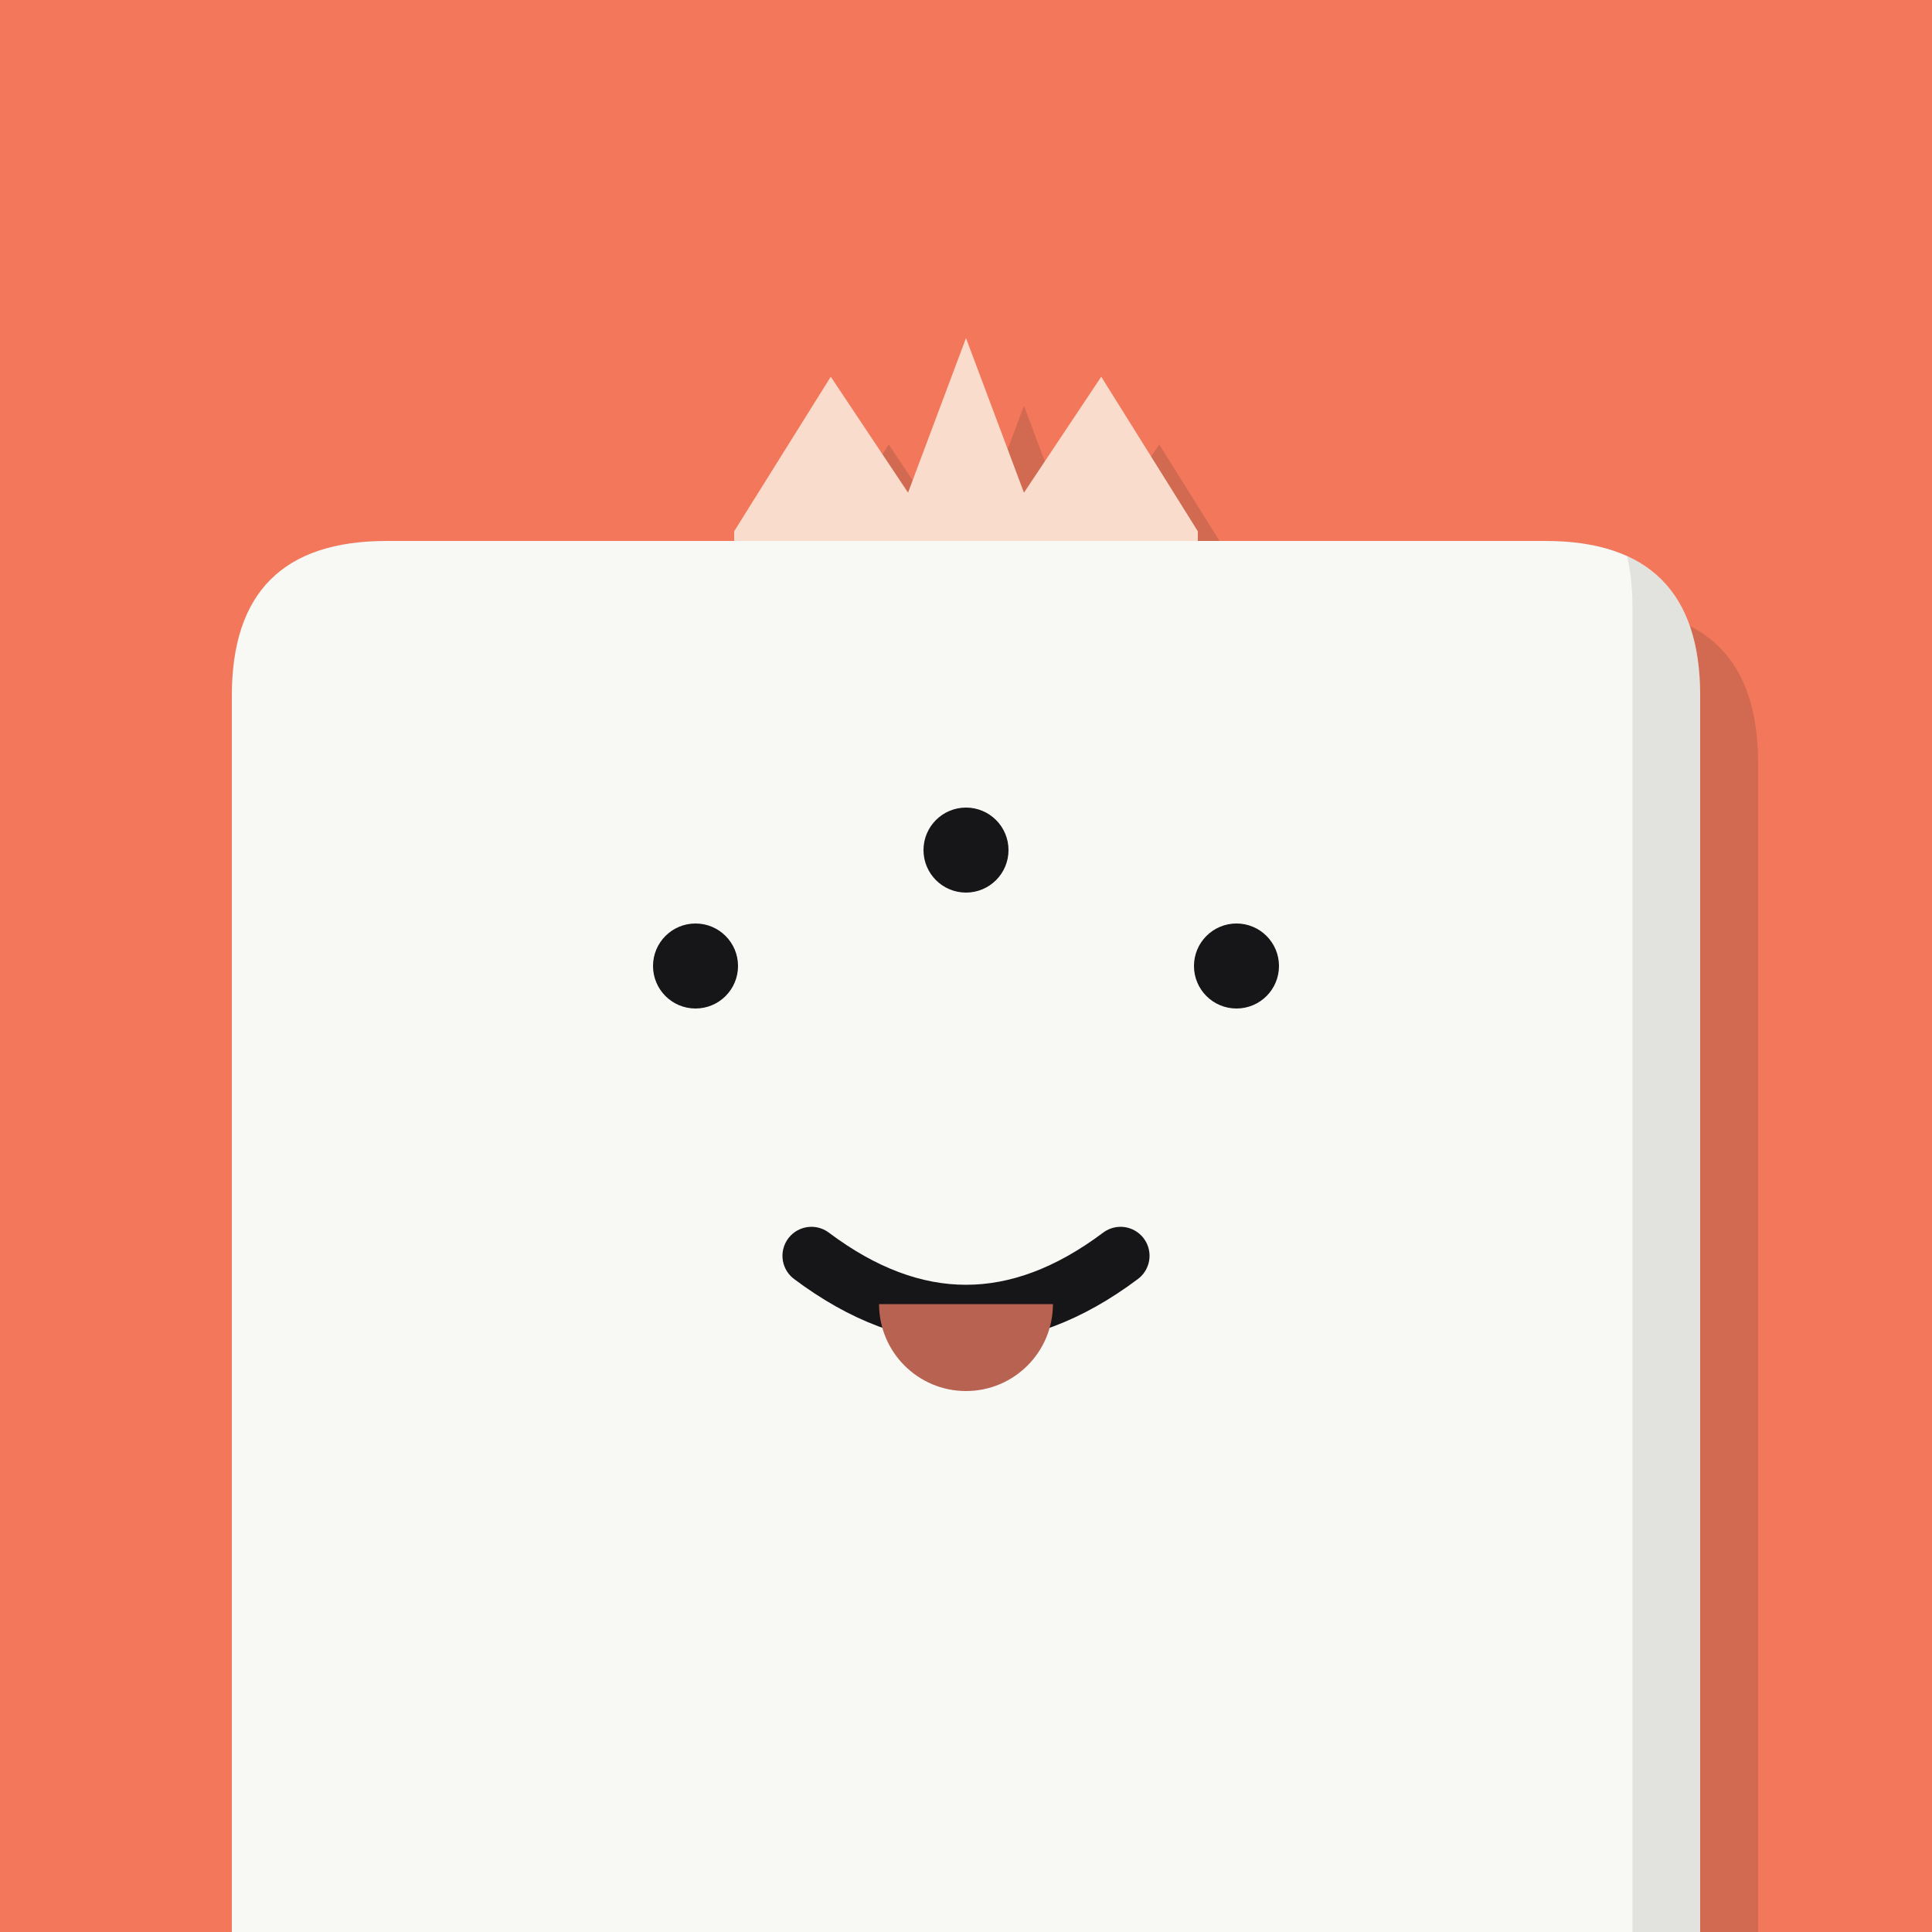
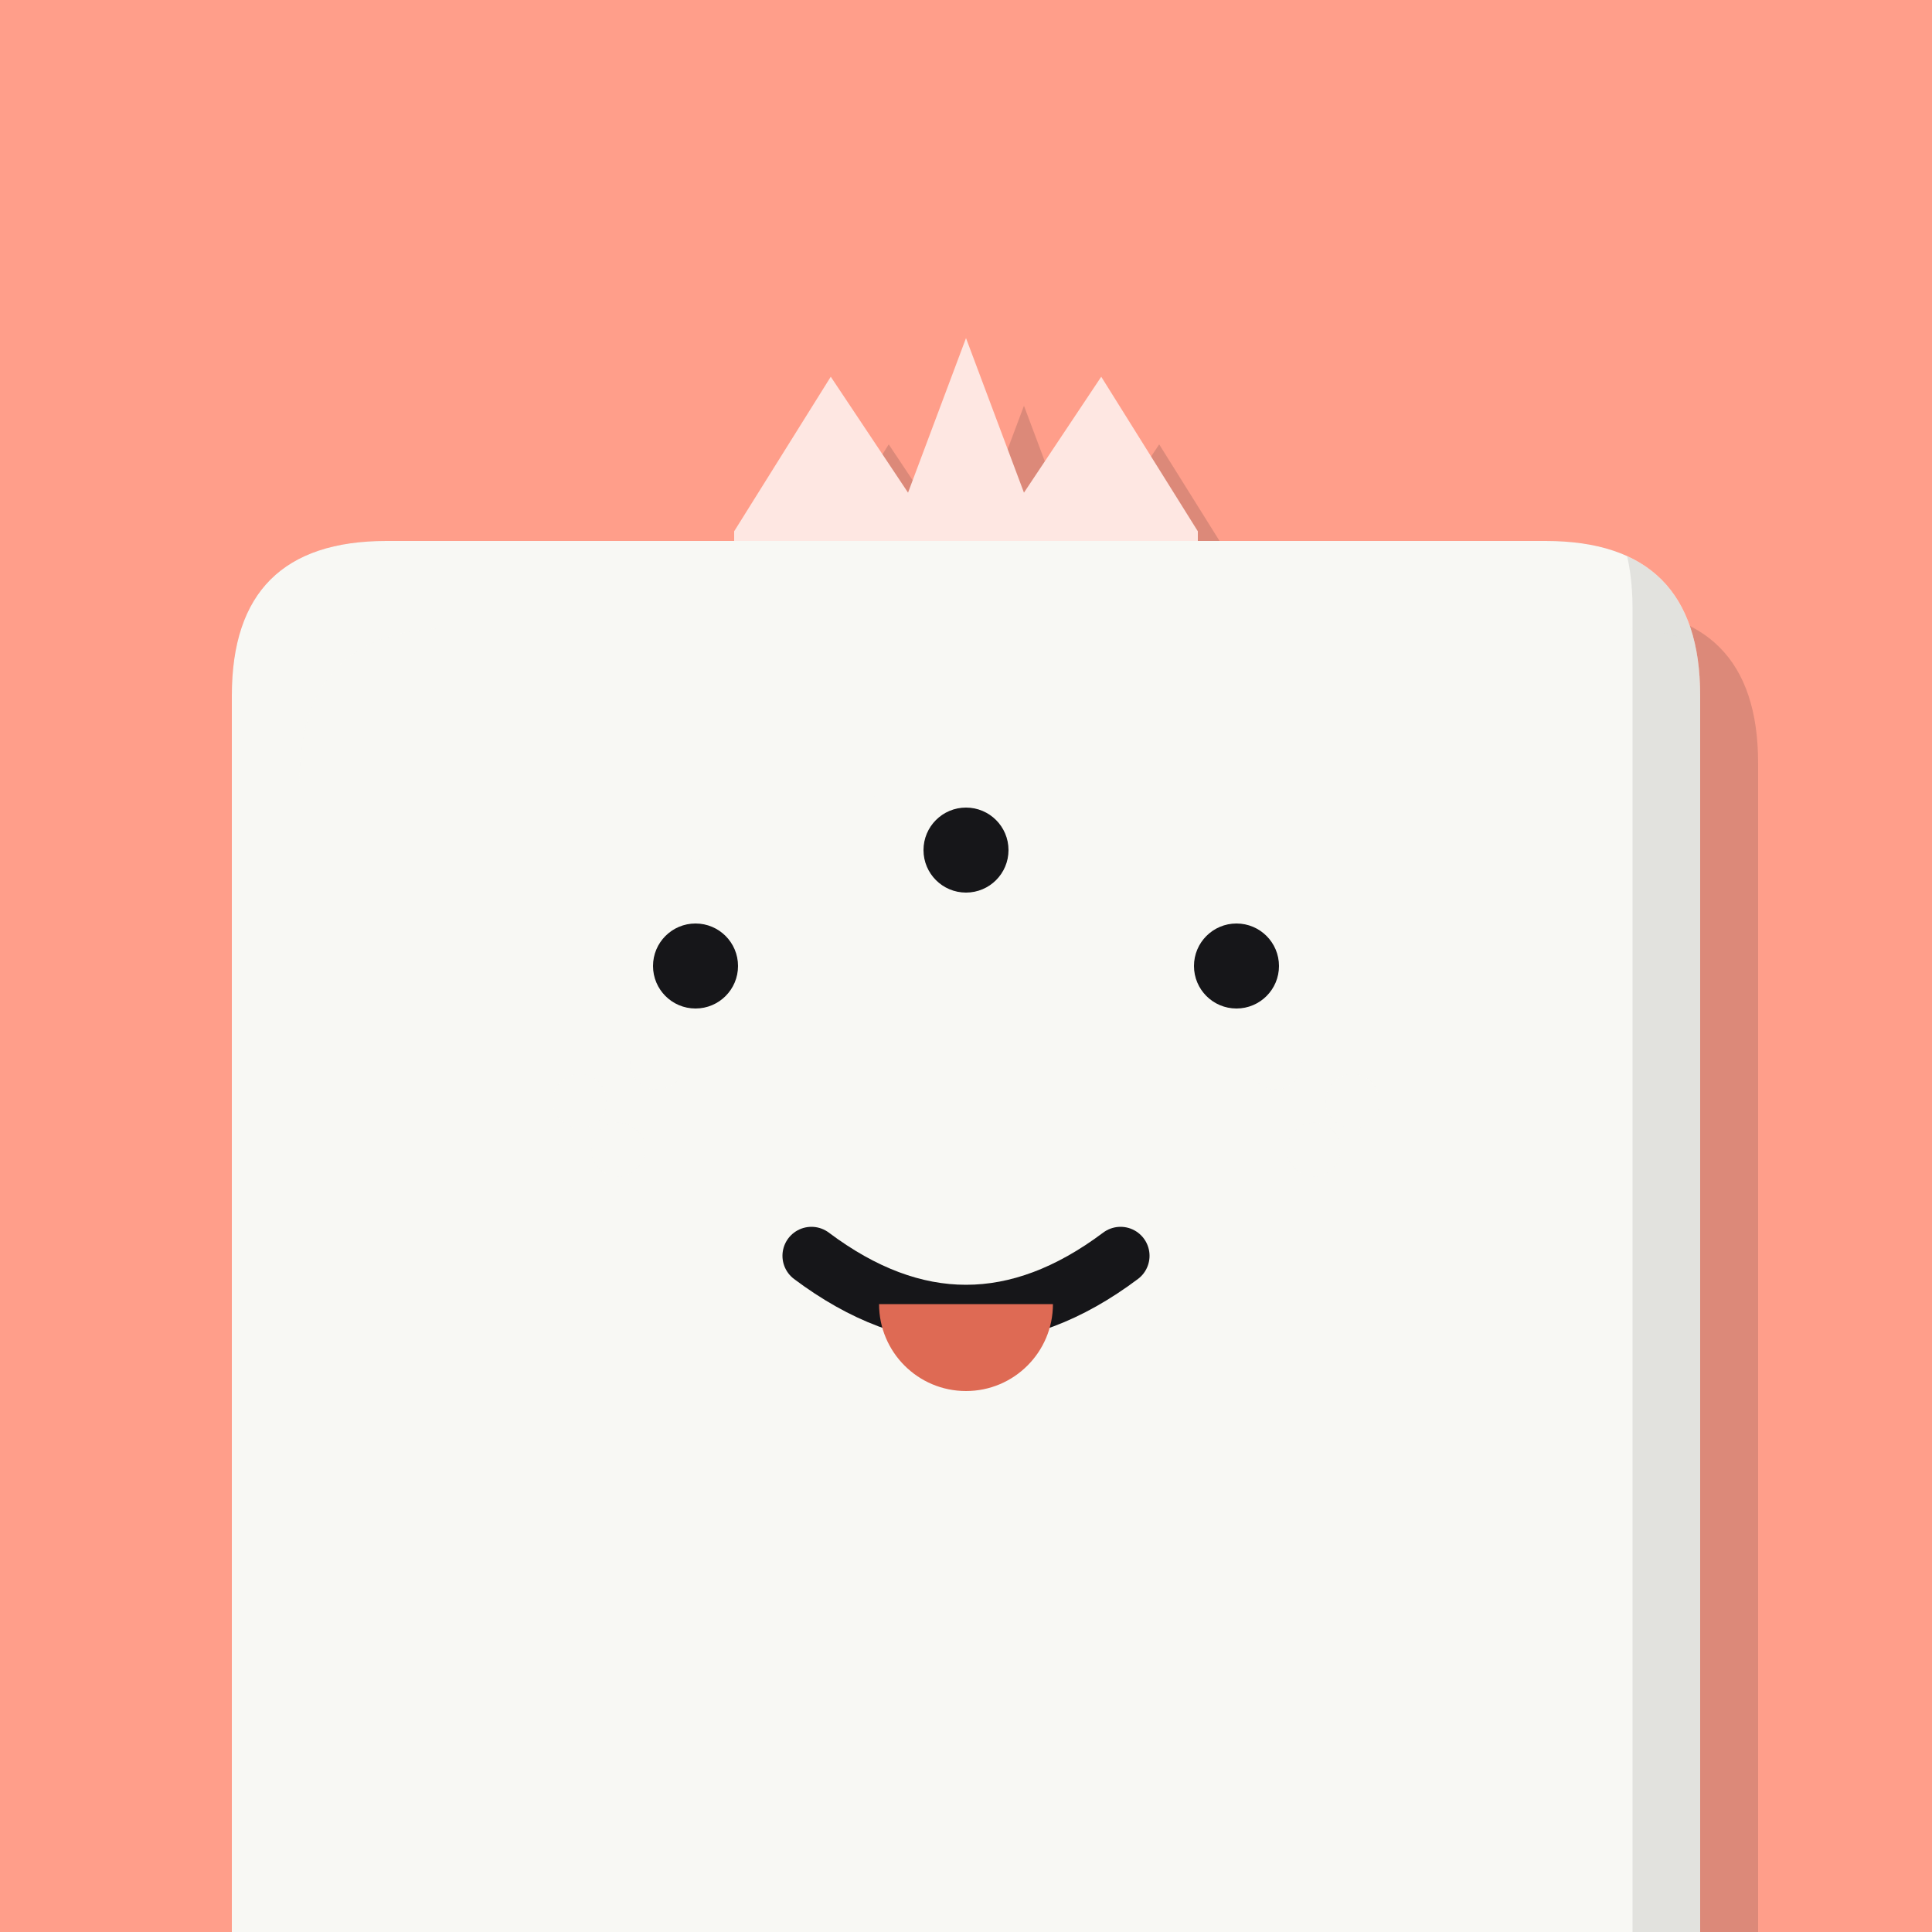
<svg xmlns="http://www.w3.org/2000/svg" viewBox="0 0 100 100" fill="none" shape-rendering="auto" aria-hidden="true">
  <defs>
    <g id="top-crown-3e1ad562">
      <g opacity=".15" transform="translate(-23 -6.5)">
        <path d="M38 50V32l5-8 4 6 3-8 3 8 4-6 5 8v18Z" fill="#161619" />
      </g>
-       <path d="M12 40V22l5-8 4 6 3-8 3 8 4-6 5 8v18Z" fill="#f9dccc" />
+       <path d="M12 40V22l5-8 4 6 3-8 3 8 4-6 5 8v18Z" fill="#fee7e2" />
    </g>
    <clipPath id="dbcrb-block">
      <path d="M12 106V36q0-8 8-8h60q8 0 8 8v70Z" />
    </clipPath>
    <g id="body-block-3e1ad562">
      <g class="dbcr-t">
        <use transform="translate(26 5.5)" href="#top-crown-3e1ad562" />
      </g>
      <path d="M15 109.5v-70q0-8 8-8h60q8 0 8 8v70Z" fill="#161619" opacity=".15" />
      <path d="M12 106V36q0-8 8-8h60q8 0 8 8v70Z" fill="#f8f8f4" />
      <g clip-path="url(#dbcrb-block)">
        <path d="M12 106V36q0-8 8-8h60q8 0 8 8v70Zm3.5 4.5v-70q0-8 8-8h60q8 0 8 8v70Z" fill="#f8f8f4" opacity=".16" fill-rule="evenodd" />
        <path d="M12 106V36q0-8 8-8h60q8 0 8 8v70Zm-3.5-4.5v-70q0-8 8-8h60q8 0 8 8v70Z" fill="#161619" opacity=".1" fill-rule="evenodd" />
      </g>
    </g>
    <g id="cheeks-freckles-3e1ad562">
      <circle cx="2" cy="4" r="1.4" fill="#f8f8f4" opacity=".35" />
      <circle cx="6" cy="2" r="1.4" fill="#f8f8f4" opacity=".35" />
      <circle cx="4" cy="6.5" r="1.4" fill="#f8f8f4" opacity=".35" />
      <circle cx="42" cy="4" r="1.4" fill="#f8f8f4" opacity=".35" />
      <circle cx="38" cy="2" r="1.4" fill="#f8f8f4" opacity=".35" />
      <circle cx="40" cy="6.5" r="1.4" fill="#f8f8f4" opacity=".35" />
    </g>
    <g id="eyes-trio-3e1ad562">
      <g class="dbcr-eb">
        <circle cx="9" cy="14" r="5.5" fill="#f8f8f4" />
        <circle cx="9" cy="14" r="2.2" fill="#161619" />
      </g>
      <g class="dbcr-eb">
        <circle cx="23" cy="8" r="5.5" fill="#f8f8f4" />
        <circle cx="23" cy="8" r="2.2" fill="#161619" />
      </g>
      <g class="dbcr-eb">
        <circle cx="37" cy="14" r="5.5" fill="#f8f8f4" />
        <circle cx="37" cy="14" r="2.2" fill="#161619" />
      </g>
    </g>
    <g id="mouth-tongue-3e1ad562">
      <path d="M6 5q8 6 16 0" stroke="#161619" stroke-width="3" stroke-linecap="round" stroke-linejoin="round" />
-       <path d="M9.5 7.5a4.5 4.5 0 0 0 9 0Z" fill="#b86351" />
+       <path d="M9.5 7.5a4.5 4.5 0 0 0 9 0Z" fill="#de6a54" />
    </g>
    <g id="animation-none-3e1ad562" />
    <clipPath id="clip-3e1ad562">
      <rect width="100" height="100" rx="0" ry="0" />
    </clipPath>
  </defs>
  <g clip-path="url(#clip-3e1ad562)">
-     <rect width="100" height="100" fill="#f3785b" />
+     <rect width="100" height="100" fill="#ff9e8a" />
    <g class="dbcr-c">
      <use href="#body-block-3e1ad562" />
      <use transform="translate(28 53)" href="#cheeks-freckles-3e1ad562" />
      <use transform="translate(27 36)" href="#eyes-trio-3e1ad562" />
      <use transform="translate(36 60)" href="#mouth-tongue-3e1ad562" />
    </g>
    <use href="#animation-none-3e1ad562" />
  </g>
</svg>
